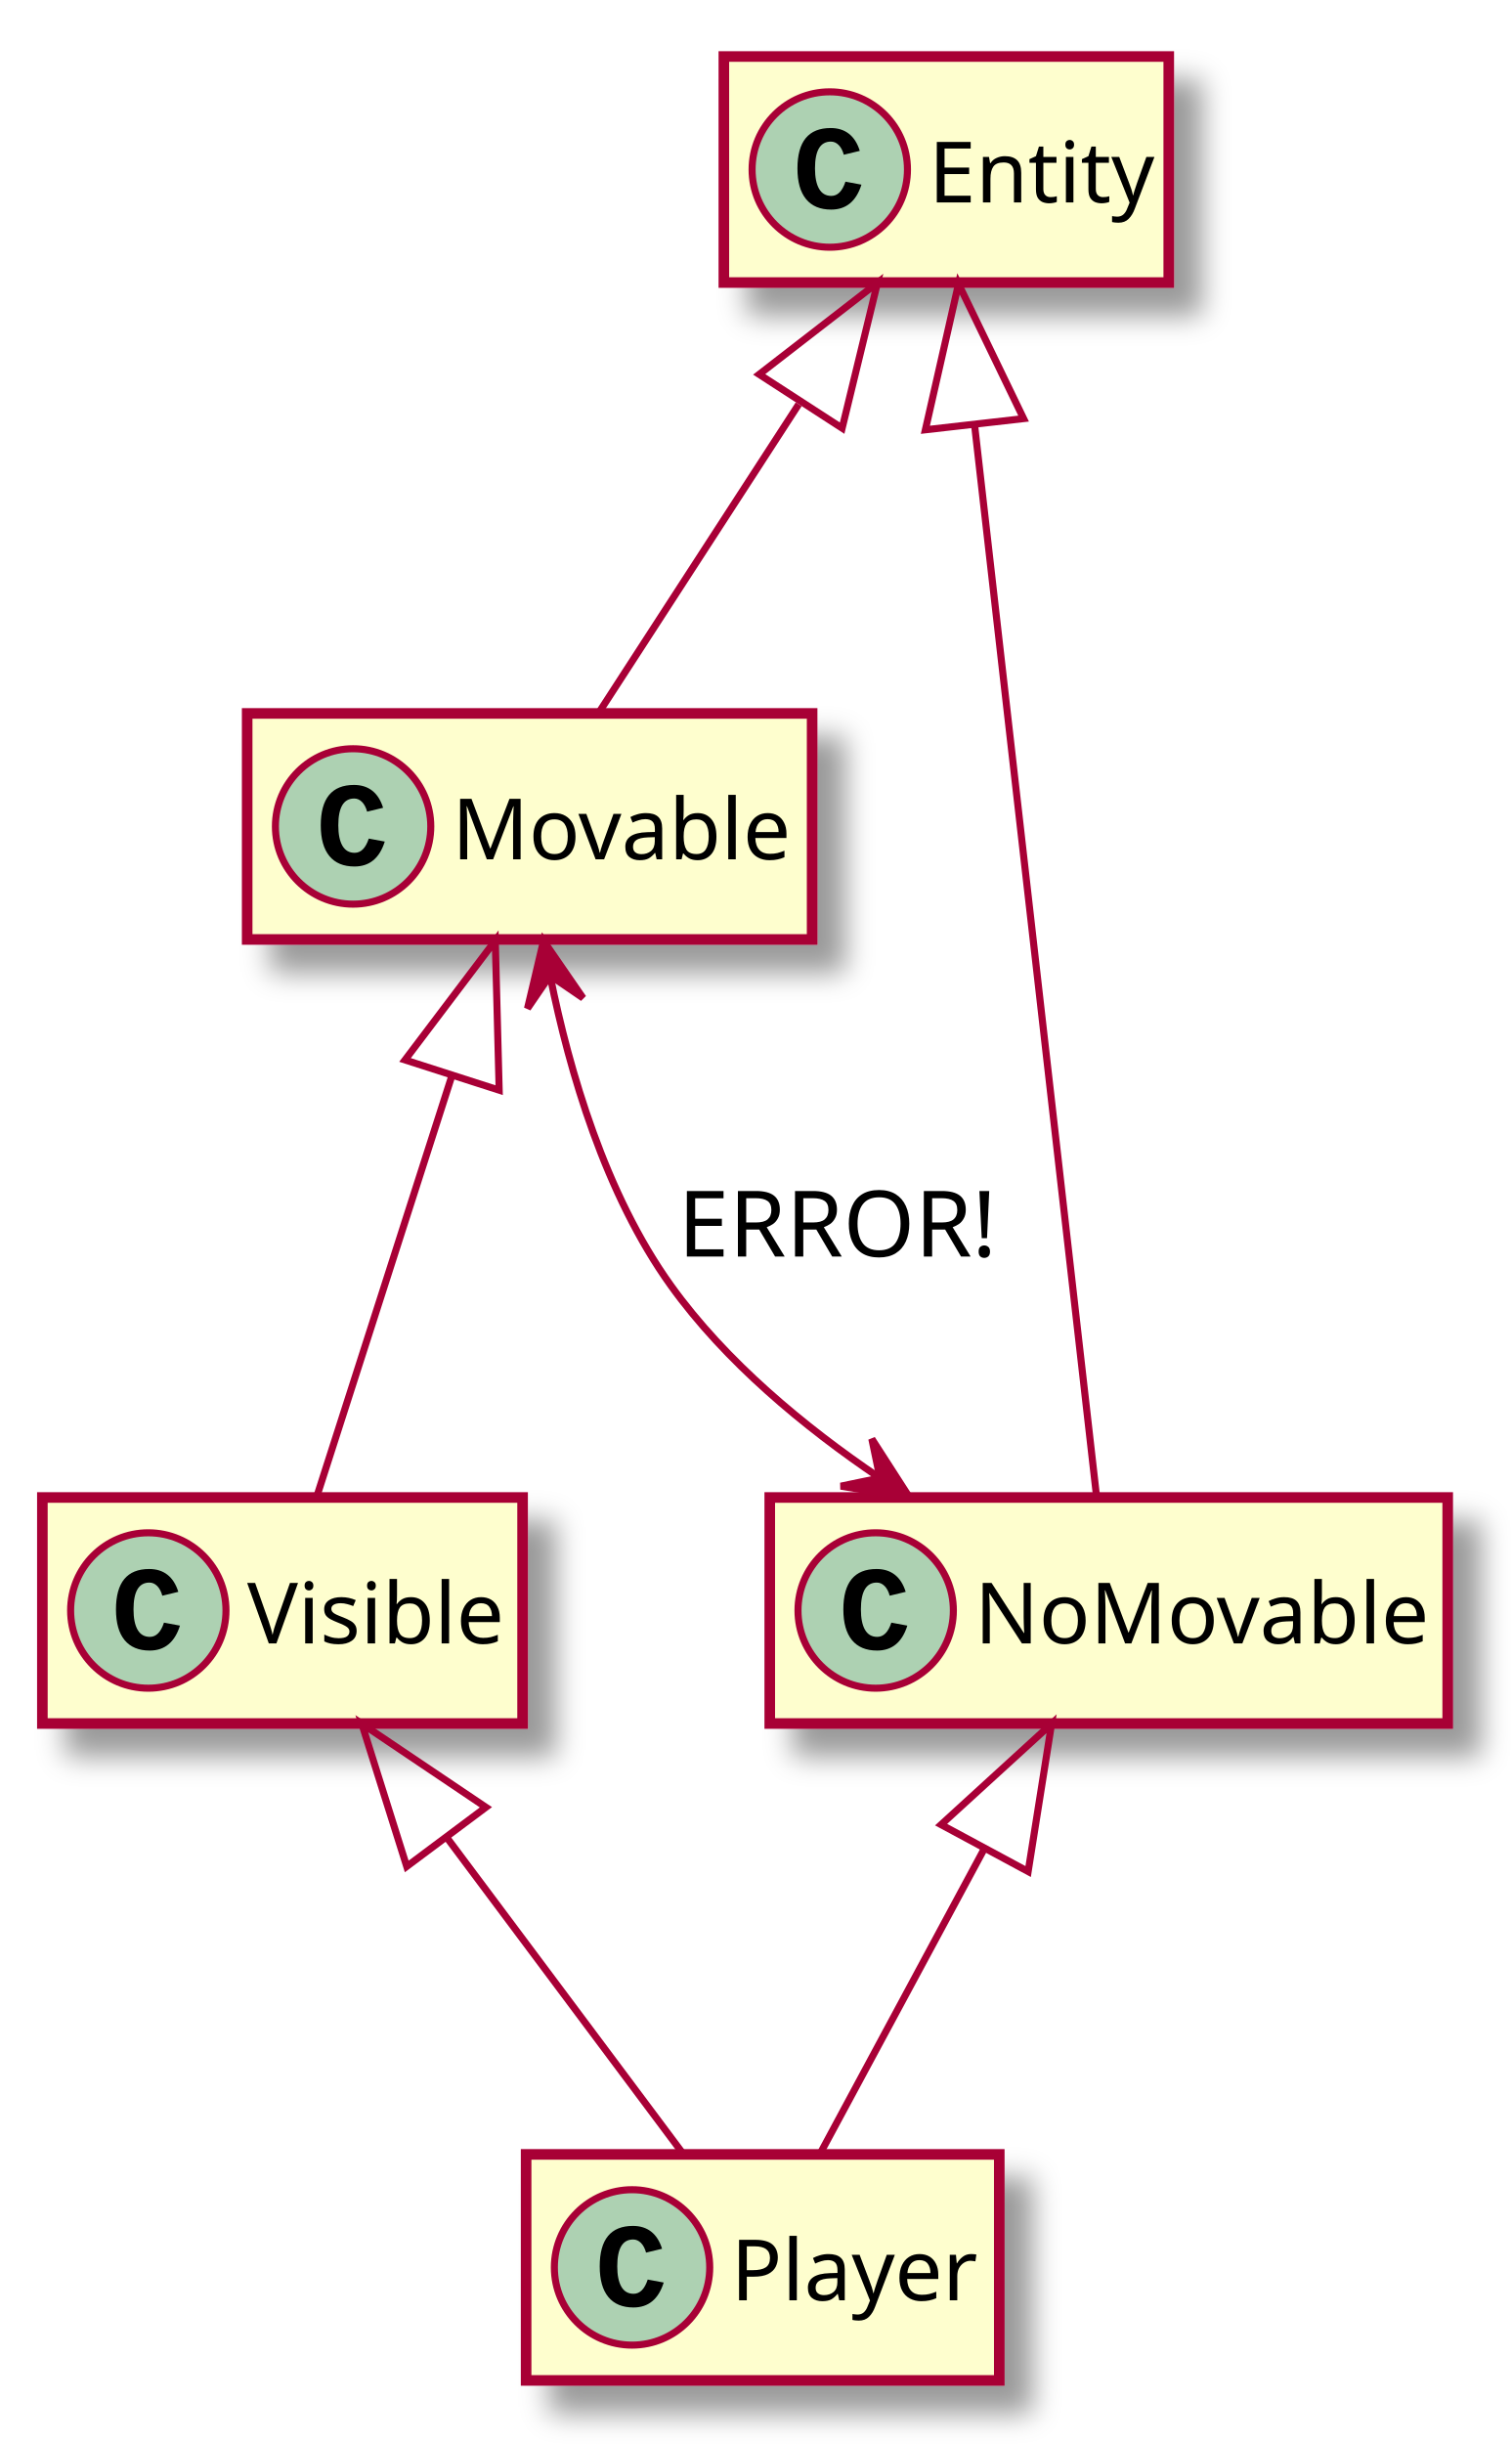
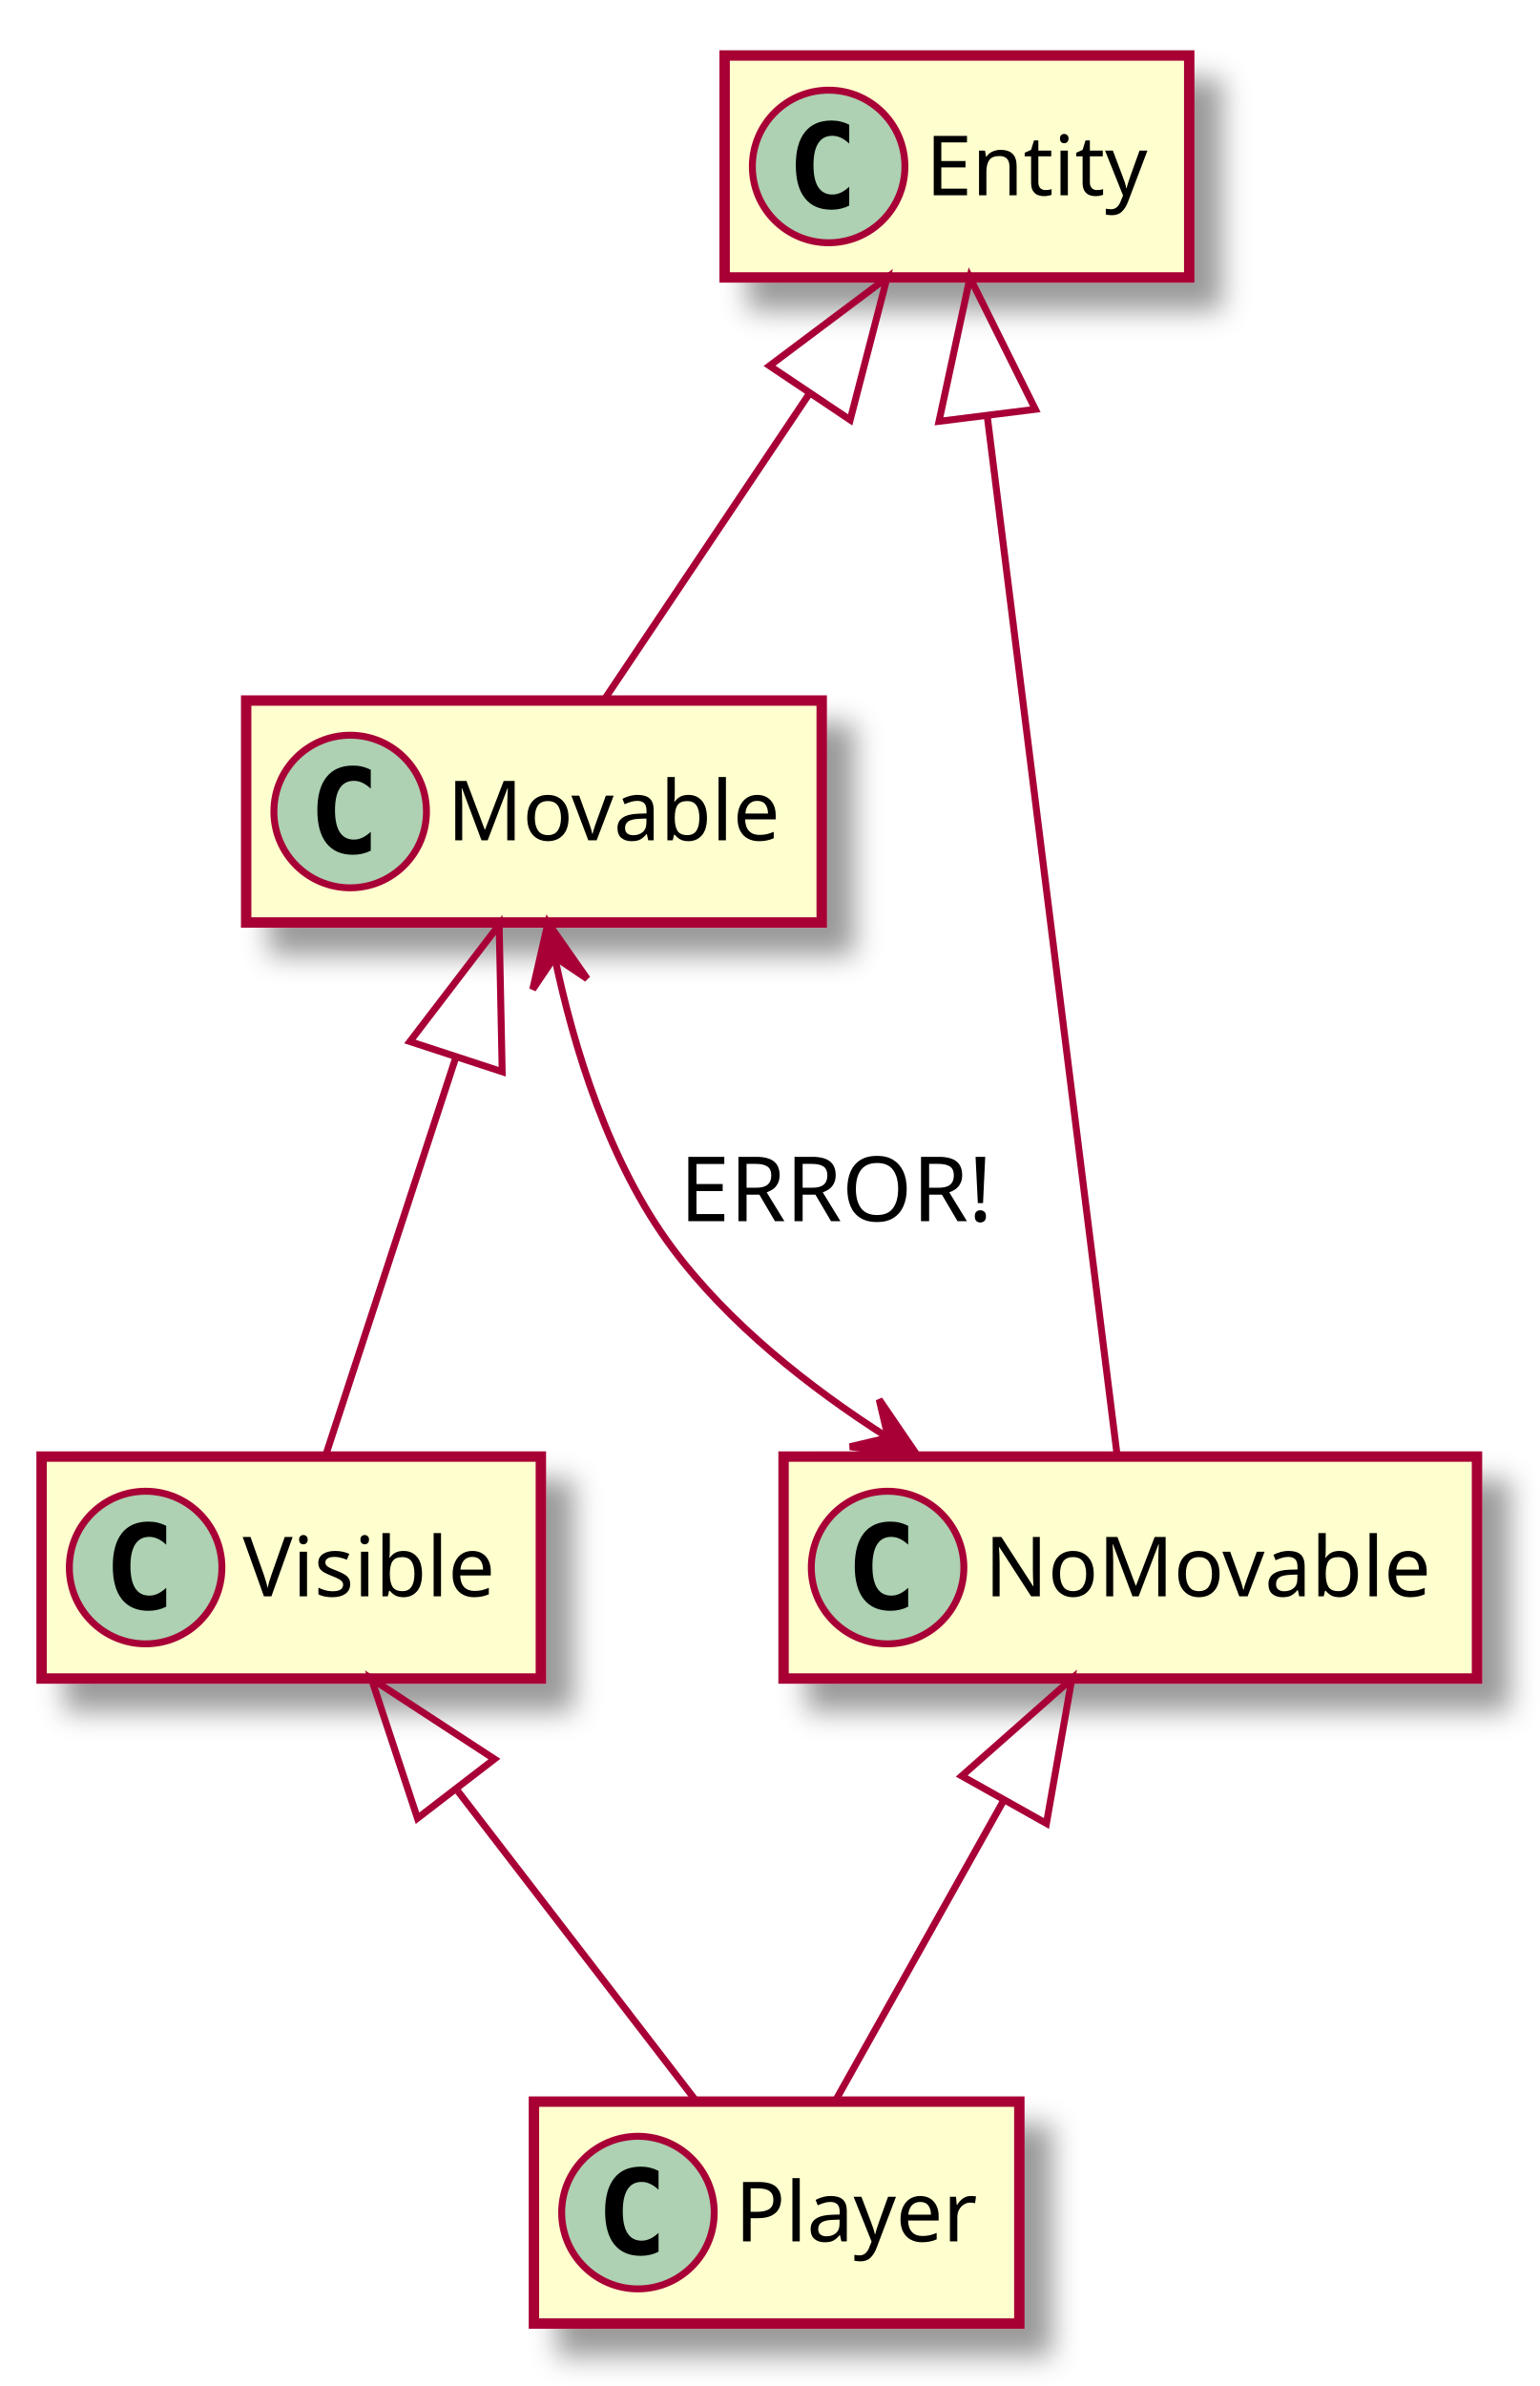
- <svg xmlns="http://www.w3.org/2000/svg" contentScriptType="application/ecmascript" contentStyleType="text/css" height="346px" preserveAspectRatio="none" style="width:214px;height:346px;" version="1.1" viewBox="0 0 214 346" width="214px" zoomAndPan="magnify">
+ <svg xmlns="http://www.w3.org/2000/svg" contentScriptType="application/ecmascript" contentStyleType="text/css" height="344px" preserveAspectRatio="none" style="width:222px;height:344px;" version="1.1" viewBox="0 0 222 344" width="222px" zoomAndPan="magnify">
  <defs>
-     <filter height="300%" id="fbieh09" width="300%" x="-1" y="-1">
+     <filter height="300%" id="f5916ee" width="300%" x="-1" y="-1">
      <feGaussianBlur result="blurOut" stdDeviation="2.0" />
      <feColorMatrix in="blurOut" result="blurOut2" type="matrix" values="0 0 0 0 0 0 0 0 0 0 0 0 0 0 0 0 0 0 .4 0" />
      <feOffset dx="4.0" dy="4.0" in="blurOut2" result="blurOut3" />
      <feBlend in="SourceGraphic" in2="blurOut3" mode="normal" />
    </filter>
  </defs>
  <g>
-     <rect fill="#FEFECE" filter="url(#fbieh09)" height="32" style="stroke: #A80036; stroke-width: 1.5;" width="63" x="102.5" y="8" />
-     <ellipse cx="117.5" cy="24" fill="#ADD1B2" rx="11" ry="11" style="stroke: #A80036; stroke-width: 1.0;" />
-     <path d="M115.406,23.844 Q115.406,25.719 115.984,26.727 Q116.562,27.734 117.719,27.734 Q119.062,27.734 119.719,25.719 L121.984,26.141 Q120.875,29.672 117.703,29.672 Q115.359,29.672 114.141,28.188 Q112.922,26.703 112.922,23.844 Q112.922,18.125 117.625,18.125 Q119.172,18.125 120.211,18.938 Q121.25,19.75 121.75,21.359 L119.484,21.906 Q119.25,21.031 118.766,20.539 Q118.281,20.047 117.656,20.047 Q115.406,20.047 115.406,23.844 Z " />
-     <text fill="#000000" font-family="sans-serif" font-size="12" lengthAdjust="spacingAndGlyphs" textLength="31" x="131.5" y="28.655">Entity</text>
-     <rect fill="#FEFECE" filter="url(#fbieh09)" height="32" style="stroke: #A80036; stroke-width: 1.5;" width="80" x="35" y="101" />
-     <ellipse cx="50" cy="117" fill="#ADD1B2" rx="11" ry="11" style="stroke: #A80036; stroke-width: 1.0;" />
-     <path d="M47.906,116.844 Q47.906,118.719 48.484,119.727 Q49.062,120.734 50.219,120.734 Q51.562,120.734 52.219,118.719 L54.484,119.141 Q53.375,122.672 50.203,122.672 Q47.859,122.672 46.641,121.188 Q45.422,119.703 45.422,116.844 Q45.422,111.125 50.125,111.125 Q51.672,111.125 52.711,111.938 Q53.75,112.75 54.25,114.359 L51.984,114.906 Q51.75,114.031 51.266,113.539 Q50.781,113.047 50.156,113.047 Q47.906,113.047 47.906,116.844 Z " />
-     <text fill="#000000" font-family="sans-serif" font-size="12" lengthAdjust="spacingAndGlyphs" textLength="48" x="64" y="121.655">Movable</text>
-     <rect fill="#FEFECE" filter="url(#fbieh09)" height="32" style="stroke: #A80036; stroke-width: 1.5;" width="68" x="6" y="212" />
-     <ellipse cx="21" cy="228" fill="#ADD1B2" rx="11" ry="11" style="stroke: #A80036; stroke-width: 1.0;" />
-     <path d="M18.906,227.844 Q18.906,229.719 19.484,230.727 Q20.062,231.734 21.219,231.734 Q22.562,231.734 23.219,229.719 L25.484,230.141 Q24.375,233.672 21.203,233.672 Q18.859,233.672 17.641,232.188 Q16.422,230.703 16.422,227.844 Q16.422,222.125 21.125,222.125 Q22.672,222.125 23.711,222.938 Q24.75,223.75 25.25,225.359 L22.984,225.906 Q22.75,225.031 22.266,224.539 Q21.781,224.047 21.156,224.047 Q18.906,224.047 18.906,227.844 Z " />
-     <text fill="#000000" font-family="sans-serif" font-size="12" lengthAdjust="spacingAndGlyphs" textLength="36" x="35" y="232.655">Visible</text>
-     <rect fill="#FEFECE" filter="url(#fbieh09)" height="32" style="stroke: #A80036; stroke-width: 1.5;" width="67" x="74.5" y="305" />
-     <ellipse cx="89.5" cy="321" fill="#ADD1B2" rx="11" ry="11" style="stroke: #A80036; stroke-width: 1.0;" />
-     <path d="M87.406,320.844 Q87.406,322.719 87.984,323.727 Q88.562,324.734 89.719,324.734 Q91.062,324.734 91.719,322.719 L93.984,323.141 Q92.875,326.672 89.703,326.672 Q87.359,326.672 86.141,325.188 Q84.922,323.703 84.922,320.844 Q84.922,315.125 89.625,315.125 Q91.172,315.125 92.211,315.938 Q93.25,316.75 93.75,318.359 L91.484,318.906 Q91.25,318.031 90.766,317.539 Q90.281,317.047 89.656,317.047 Q87.406,317.047 87.406,320.844 Z " />
-     <text fill="#000000" font-family="sans-serif" font-size="12" lengthAdjust="spacingAndGlyphs" textLength="35" x="103.5" y="325.655">Player</text>
-     <rect fill="#FEFECE" filter="url(#fbieh09)" height="32" style="stroke: #A80036; stroke-width: 1.5;" width="96" x="109" y="212" />
-     <ellipse cx="124" cy="228" fill="#ADD1B2" rx="11" ry="11" style="stroke: #A80036; stroke-width: 1.0;" />
-     <path d="M121.906,227.844 Q121.906,229.719 122.484,230.727 Q123.062,231.734 124.219,231.734 Q125.562,231.734 126.219,229.719 L128.484,230.141 Q127.375,233.672 124.203,233.672 Q121.859,233.672 120.641,232.188 Q119.422,230.703 119.422,227.844 Q119.422,222.125 124.125,222.125 Q125.672,222.125 126.711,222.938 Q127.75,223.75 128.25,225.359 L125.984,225.906 Q125.75,225.031 125.266,224.539 Q124.781,224.047 124.156,224.047 Q121.906,224.047 121.906,227.844 Z " />
-     <text fill="#000000" font-family="sans-serif" font-size="12" lengthAdjust="spacingAndGlyphs" textLength="64" x="138" y="232.655">NoMovable</text>
-     <path d="M113.1,57.235 C103.447,72.124 92.448,89.089 84.757,100.951 " fill="none" style="stroke: #A80036; stroke-width: 1.0;" />
-     <polygon fill="none" points="107.503,53,124.257,40.027,119.251,60.616,107.503,53" style="stroke: #A80036; stroke-width: 1.0;" />
-     <path d="M63.99,152.289 C57.551,172.342 49.746,196.648 44.825,211.973 " fill="none" style="stroke: #A80036; stroke-width: 1.0;" />
-     <polygon fill="none" points="57.354,150.058,70.133,133.156,70.684,154.338,57.354,150.058" style="stroke: #A80036; stroke-width: 1.0;" />
-     <path d="M63.348,260.245 C74.648,275.367 87.694,292.826 96.754,304.951 " fill="none" style="stroke: #A80036; stroke-width: 1.0;" />
-     <polygon fill="none" points="57.593,264.238,51.229,244.027,68.808,255.858,57.593,264.238" style="stroke: #A80036; stroke-width: 1.0;" />
-     <path d="M137.998,60.116 C143.085,104.791 151.646,179.976 155.283,211.917 " fill="none" style="stroke: #A80036; stroke-width: 1.0;" />
-     <polygon fill="none" points="131.036,60.846,135.729,40.183,144.946,59.262,131.036,60.846" style="stroke: #A80036; stroke-width: 1.0;" />
-     <path d="M139.375,261.732 C131.423,276.5 122.419,293.221 116.103,304.951 " fill="none" style="stroke: #A80036; stroke-width: 1.0;" />
-     <polygon fill="none" points="133.263,258.317,148.909,244.027,145.59,264.955,133.263,258.317" style="stroke: #A80036; stroke-width: 1.0;" />
-     <path d="M77.925,138.282 C80.634,151.671 85.707,169.063 95,182 C102.741,192.776 113.863,201.987 124.557,209.216 " fill="none" style="stroke: #A80036; stroke-width: 1.0;" />
-     <polygon fill="#A80036" points="128.784,211.989,123.453,203.708,124.603,209.247,119.065,210.397,128.784,211.989" style="stroke: #A80036; stroke-width: 1.0;" />
-     <polygon fill="#A80036" points="76.967,133.182,74.697,142.766,77.89,138.096,82.56,141.289,76.967,133.182" style="stroke: #A80036; stroke-width: 1.0;" />
-     <text fill="#000000" font-family="sans-serif" font-size="13" lengthAdjust="spacingAndGlyphs" textLength="45" x="96" y="177.895">ERROR!</text>
+     <rect fill="#FEFECE" filter="url(#f5916ee)" height="32" style="stroke: #A80036; stroke-width: 1.5;" width="67" x="104.5" y="8" />
+     <ellipse cx="119.5" cy="24" fill="#ADD1B2" rx="11" ry="11" style="stroke: #A80036; stroke-width: 1.0;" />
+     <path d="M122.469,29.641 Q121.891,29.938 121.25,30.086 Q120.609,30.234 119.906,30.234 Q117.406,30.234 116.086,28.586 Q114.766,26.938 114.766,23.812 Q114.766,20.688 116.086,19.031 Q117.406,17.375 119.906,17.375 Q120.609,17.375 121.258,17.531 Q121.906,17.688 122.469,17.984 L122.469,20.703 Q121.844,20.125 121.25,19.852 Q120.656,19.578 120.031,19.578 Q118.688,19.578 118,20.648 Q117.312,21.719 117.312,23.812 Q117.312,25.906 118,26.977 Q118.688,28.047 120.031,28.047 Q120.656,28.047 121.25,27.773 Q121.844,27.5 122.469,26.922 L122.469,29.641 Z " />
+     <text fill="#000000" font-family="sans-serif" font-size="12" lengthAdjust="spacingAndGlyphs" textLength="35" x="133.5" y="28.154">Entity</text>
+     <rect fill="#FEFECE" filter="url(#f5916ee)" height="32" style="stroke: #A80036; stroke-width: 1.5;" width="83" x="35.5" y="101" />
+     <ellipse cx="50.5" cy="117" fill="#ADD1B2" rx="11" ry="11" style="stroke: #A80036; stroke-width: 1.0;" />
+     <path d="M53.469,122.641 Q52.891,122.938 52.25,123.086 Q51.609,123.234 50.906,123.234 Q48.406,123.234 47.086,121.586 Q45.766,119.938 45.766,116.812 Q45.766,113.688 47.086,112.031 Q48.406,110.375 50.906,110.375 Q51.609,110.375 52.258,110.531 Q52.906,110.688 53.469,110.984 L53.469,113.703 Q52.844,113.125 52.25,112.852 Q51.656,112.578 51.031,112.578 Q49.688,112.578 49,113.648 Q48.312,114.719 48.312,116.812 Q48.312,118.906 49,119.977 Q49.688,121.047 51.031,121.047 Q51.656,121.047 52.25,120.773 Q52.844,120.5 53.469,119.922 L53.469,122.641 Z " />
+     <text fill="#000000" font-family="sans-serif" font-size="12" lengthAdjust="spacingAndGlyphs" textLength="51" x="64.5" y="121.154">Movable</text>
+     <rect fill="#FEFECE" filter="url(#f5916ee)" height="32" style="stroke: #A80036; stroke-width: 1.5;" width="72" x="6" y="210" />
+     <ellipse cx="21" cy="226" fill="#ADD1B2" rx="11" ry="11" style="stroke: #A80036; stroke-width: 1.0;" />
+     <path d="M23.969,231.641 Q23.391,231.938 22.75,232.086 Q22.109,232.234 21.406,232.234 Q18.906,232.234 17.586,230.586 Q16.266,228.938 16.266,225.812 Q16.266,222.688 17.586,221.031 Q18.906,219.375 21.406,219.375 Q22.109,219.375 22.758,219.531 Q23.406,219.688 23.969,219.984 L23.969,222.703 Q23.344,222.125 22.75,221.852 Q22.156,221.578 21.531,221.578 Q20.188,221.578 19.5,222.648 Q18.812,223.719 18.812,225.812 Q18.812,227.906 19.5,228.977 Q20.188,230.047 21.531,230.047 Q22.156,230.047 22.75,229.773 Q23.344,229.5 23.969,228.922 L23.969,231.641 Z " />
+     <text fill="#000000" font-family="sans-serif" font-size="12" lengthAdjust="spacingAndGlyphs" textLength="40" x="35" y="230.154">Visible</text>
+     <rect fill="#FEFECE" filter="url(#f5916ee)" height="32" style="stroke: #A80036; stroke-width: 1.5;" width="70" x="77" y="303" />
+     <ellipse cx="92" cy="319" fill="#ADD1B2" rx="11" ry="11" style="stroke: #A80036; stroke-width: 1.0;" />
+     <path d="M94.969,324.641 Q94.391,324.938 93.75,325.086 Q93.109,325.234 92.406,325.234 Q89.906,325.234 88.586,323.586 Q87.266,321.938 87.266,318.812 Q87.266,315.688 88.586,314.031 Q89.906,312.375 92.406,312.375 Q93.109,312.375 93.758,312.531 Q94.406,312.688 94.969,312.984 L94.969,315.703 Q94.344,315.125 93.75,314.852 Q93.156,314.578 92.531,314.578 Q91.188,314.578 90.5,315.648 Q89.812,316.719 89.812,318.812 Q89.812,320.906 90.5,321.977 Q91.188,323.047 92.531,323.047 Q93.156,323.047 93.75,322.773 Q94.344,322.5 94.969,321.922 L94.969,324.641 Z " />
+     <text fill="#000000" font-family="sans-serif" font-size="12" lengthAdjust="spacingAndGlyphs" textLength="38" x="106" y="323.154">Player</text>
+     <rect fill="#FEFECE" filter="url(#f5916ee)" height="32" style="stroke: #A80036; stroke-width: 1.5;" width="100" x="113" y="210" />
+     <ellipse cx="128" cy="226" fill="#ADD1B2" rx="11" ry="11" style="stroke: #A80036; stroke-width: 1.0;" />
+     <path d="M130.969,231.641 Q130.391,231.938 129.75,232.086 Q129.109,232.234 128.406,232.234 Q125.906,232.234 124.586,230.586 Q123.266,228.938 123.266,225.812 Q123.266,222.688 124.586,221.031 Q125.906,219.375 128.406,219.375 Q129.109,219.375 129.758,219.531 Q130.406,219.688 130.969,219.984 L130.969,222.703 Q130.344,222.125 129.75,221.852 Q129.156,221.578 128.531,221.578 Q127.188,221.578 126.5,222.648 Q125.812,223.719 125.812,225.812 Q125.812,227.906 126.5,228.977 Q127.188,230.047 128.531,230.047 Q129.156,230.047 129.75,229.773 Q130.344,229.5 130.969,228.922 L130.969,231.641 Z " />
+     <text fill="#000000" font-family="sans-serif" font-size="12" lengthAdjust="spacingAndGlyphs" textLength="68" x="142" y="230.154">NoMovable</text>
+     <path d="M116.724,56.739 C106.665,71.746 95.127,88.957 87.088,100.951 " fill="none" style="stroke: #A80036; stroke-width: 1.0;" />
+     <polygon fill="none" points="110.976,52.742,127.927,40.027,122.605,60.537,110.976,52.742" style="stroke: #A80036; stroke-width: 1.0;" />
+     <path d="M65.707,152.524 C59.402,171.799 51.862,194.85 47.005,209.698 " fill="none" style="stroke: #A80036; stroke-width: 1.0;" />
+     <polygon fill="none" points="59.114,150.163,71.985,133.33,72.421,154.516,59.114,150.163" style="stroke: #A80036; stroke-width: 1.0;" />
+     <path d="M66.035,258.245 C77.667,273.367 91.097,290.826 100.424,302.951 " fill="none" style="stroke: #A80036; stroke-width: 1.0;" />
+     <polygon fill="none" points="60.205,262.147,53.559,242.027,71.302,253.611,60.205,262.147" style="stroke: #A80036; stroke-width: 1.0;" />
+     <path d="M142.377,60.016 C147.894,104.151 157.134,178.075 161.099,209.793 " fill="none" style="stroke: #A80036; stroke-width: 1.0;" />
+     <polygon fill="none" points="135.414,60.746,139.879,40.033,149.306,59.01,135.414,60.746" style="stroke: #A80036; stroke-width: 1.0;" />
+     <path d="M144.656,259.732 C136.379,274.5 127.008,291.221 120.434,302.951 " fill="none" style="stroke: #A80036; stroke-width: 1.0;" />
+     <polygon fill="none" points="138.694,256.051,154.578,242.027,150.907,262.896,138.694,256.051" style="stroke: #A80036; stroke-width: 1.0;" />
+     <path d="M79.993,137.992 C82.722,150.966 87.79,167.687 97,180 C105.14,190.882 116.719,200.027 127.911,207.17 " fill="none" style="stroke: #A80036; stroke-width: 1.0;" />
+     <polygon fill="#A80036" points="132.339,209.908,126.786,201.774,128.086,207.279,122.58,208.579,132.339,209.908" style="stroke: #A80036; stroke-width: 1.0;" />
+     <polygon fill="#A80036" points="79.026,133.042,76.826,142.642,79.985,137.949,84.678,141.108,79.026,133.042" style="stroke: #A80036; stroke-width: 1.0;" />
+     <text fill="#000000" font-family="sans-serif" font-size="13" lengthAdjust="spacingAndGlyphs" textLength="47" x="98" y="176.067">ERROR!</text>
  </g>
</svg>
